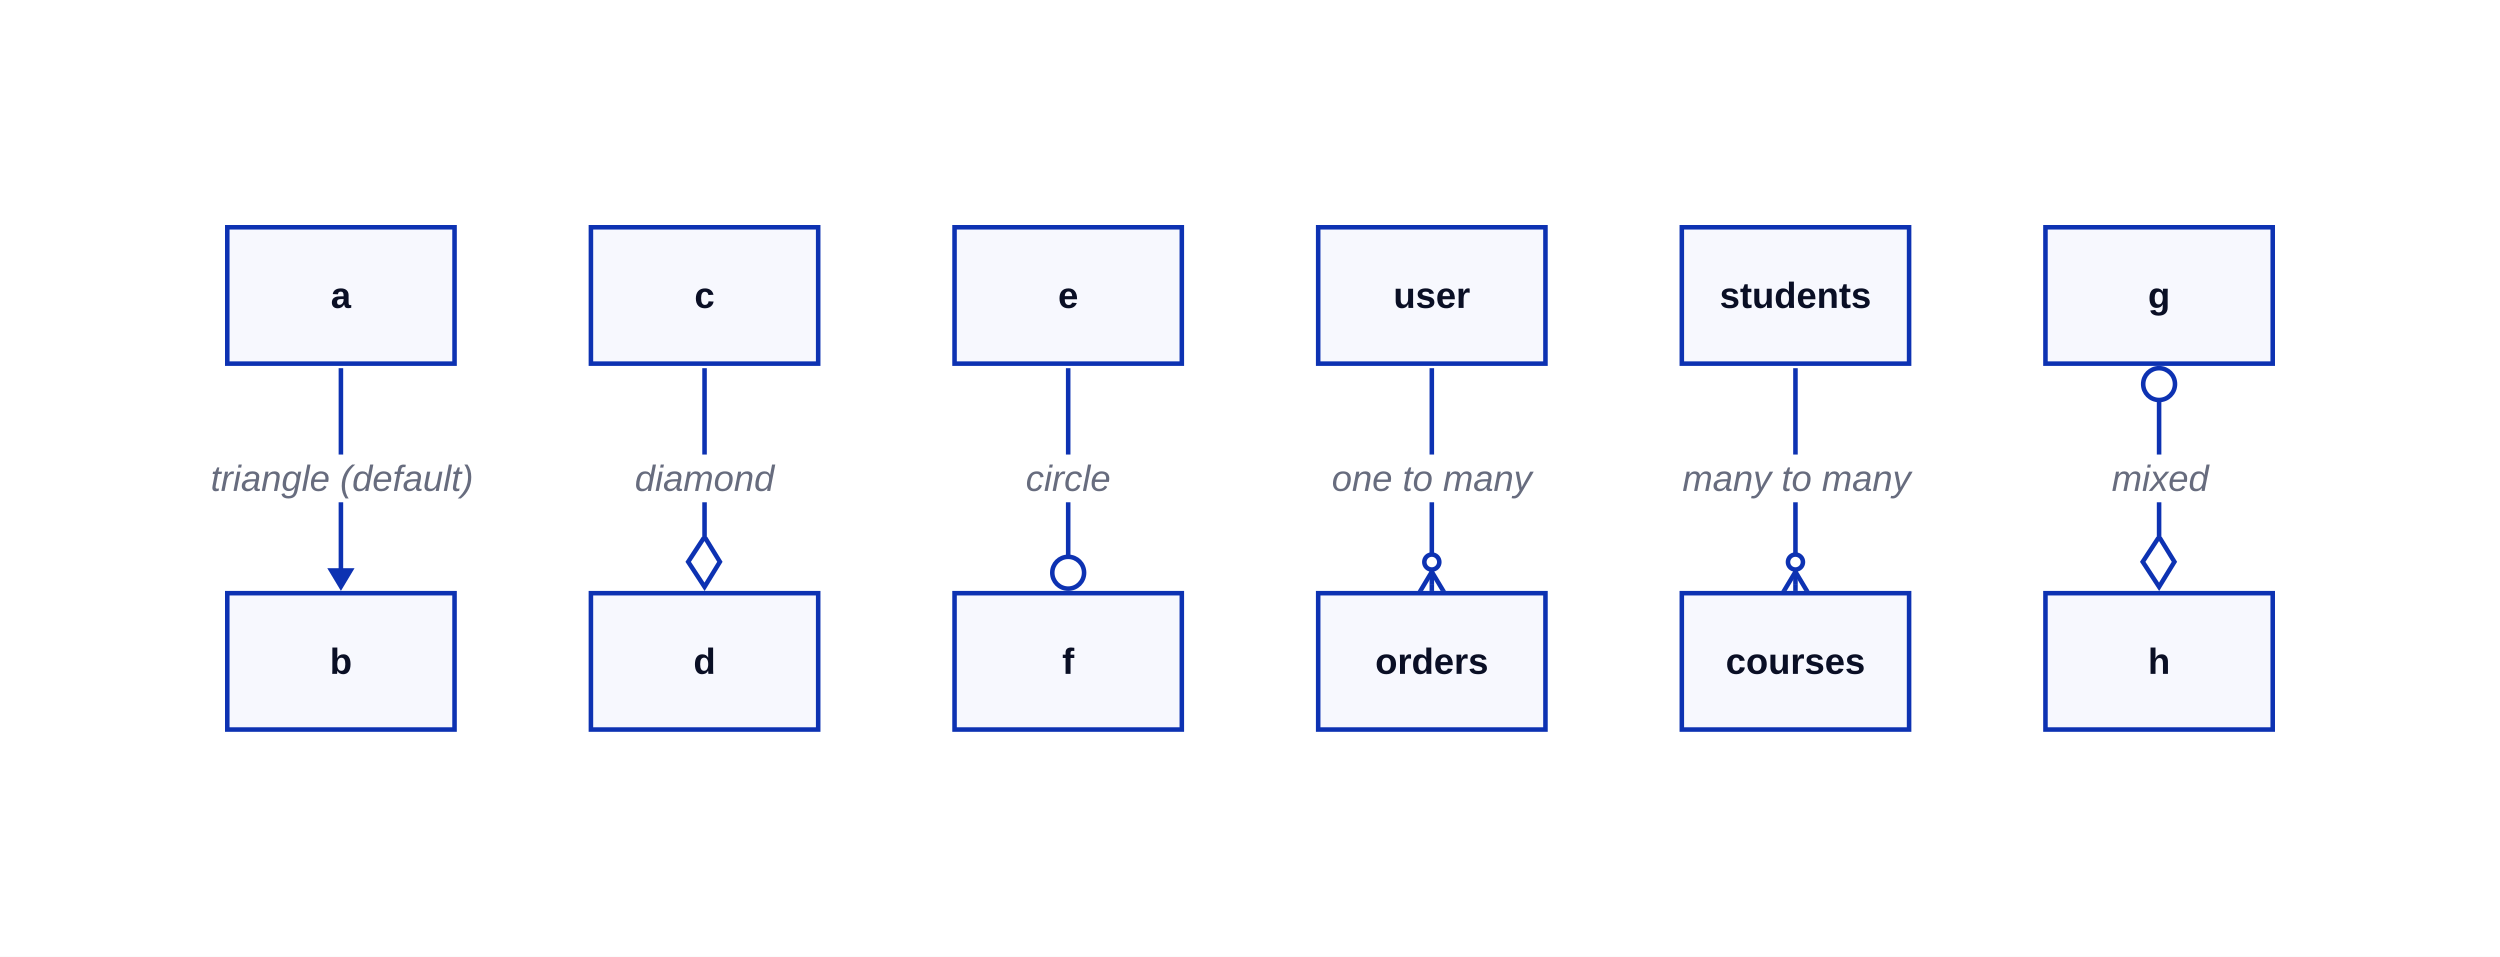
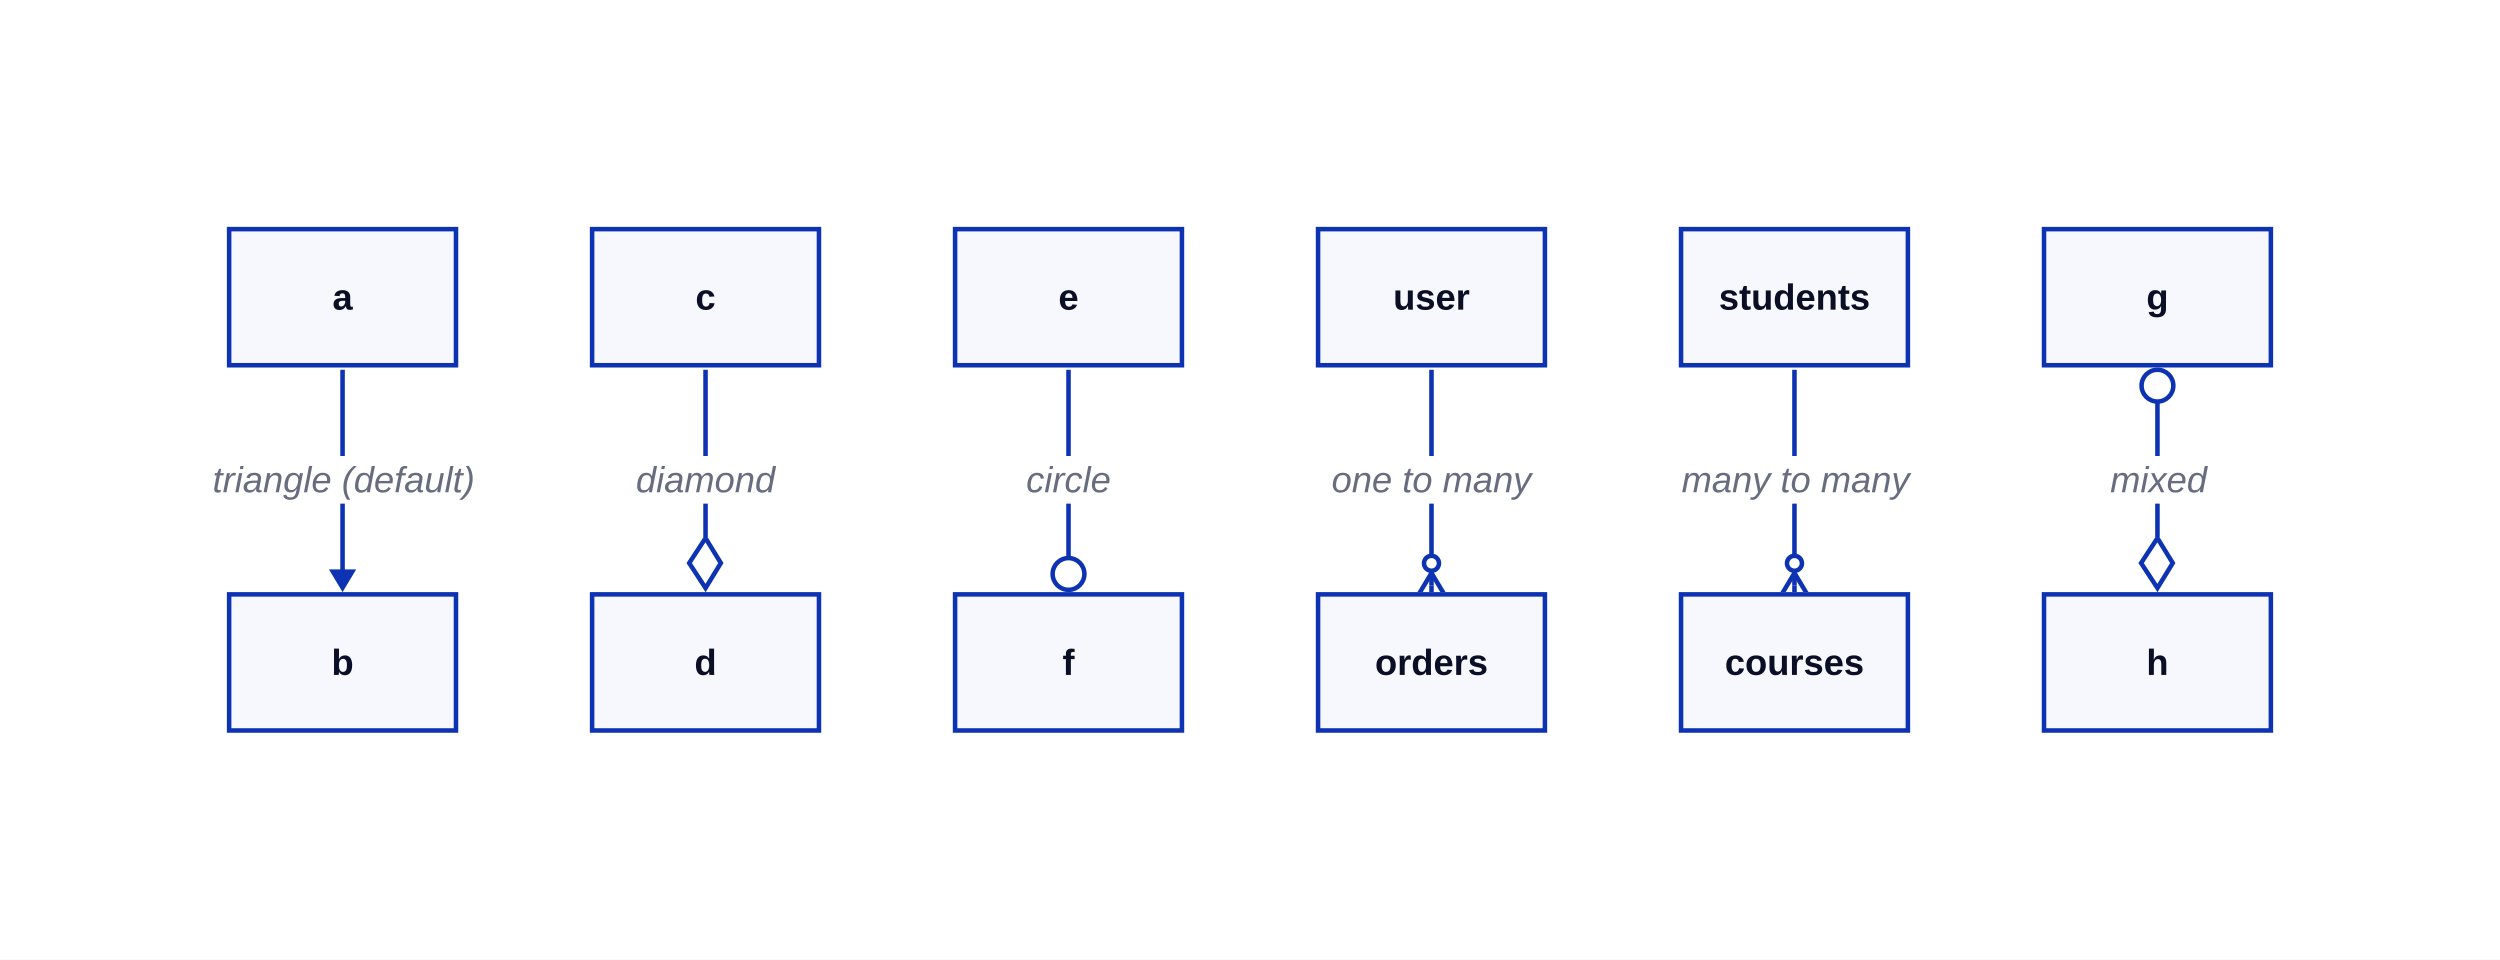
- <svg xmlns="http://www.w3.org/2000/svg" width="1100" height="421" viewBox="-94 -100 1100 421" data-d2-version="0.2.0">
+ <svg xmlns="http://www.w3.org/2000/svg" width="1102" height="423" viewBox="-95 -101 1102 423" data-d2-version="0.2.0" class="d2-676159399 d2-svg">
  <defs>
-     <mask id="edge-label-mask" maskUnits="userSpaceOnUse" x="-94" y="-100" width="1100" height="421">
-       <rect x="-94" y="-100" width="1100" height="421" fill="white" />
+     <mask id="edge-label-mask" maskUnits="userSpaceOnUse" x="-95" y="-101" width="1102" height="423">
+       <rect x="-95" y="-101" width="1102" height="423" fill="white" />
      <rect x="-1" y="100" width="115" height="21" fill="black" />
      <rect x="184" y="100" width="64" height="21" fill="black" />
      <rect x="356" y="100" width="40" height="21" fill="black" />
      <rect x="493" y="100" width="86" height="21" fill="black" />
      <rect x="647" y="100" width="99" height="21" fill="black" />
      <rect x="834" y="100" width="45" height="21" fill="black" />
    </mask>
    <marker id="mk-161592640" markerWidth="10" markerHeight="12" refX="7" refY="6" viewBox="0 0 10 12" orient="auto" markerUnits="userSpaceOnUse">
      <polygon points="0,0 10,6 0,12" fill="#0D32B2" stroke-width="2" />
    </marker>
    <marker id="mk-1734378072" markerWidth="24.2" markerHeight="18" refX="20.8" refY="9" viewBox="0 0 24.2 18" orient="auto" markerUnits="userSpaceOnUse">
      <polygon points="0,9 11,2.25 22,9 11,16.2" fill="#FFFFFF" stroke="#0D32B2" stroke-width="2" />
    </marker>
    <marker id="mk-2052270848" markerWidth="18" markerHeight="18" refX="15" refY="9" viewBox="0 0 18 18" orient="auto" markerUnits="userSpaceOnUse">
      <circle cx="10" cy="9" r="7" fill="#FFFFFF" stroke="#0D32B2" stroke-width="2" />
    </marker>
    <marker id="mk-1183370137" markerWidth="18" markerHeight="18" refX="15" refY="9" viewBox="0 0 18 18" orient="auto" markerUnits="userSpaceOnUse">
      <g fill="#FFFFFF" stroke="#0D32B2" stroke-width="2">
        <circle cx="5.3" cy="9" r="3.3" fill="#FFFFFF" stroke="#0D32B2" stroke-width="2" />
        <path d="M15,9 24.6,9 M9.6,9 24.6,0 M9.6,9 24.6,18" />
      </g>
    </marker>
    <marker id="mk-548447935" markerWidth="18" markerHeight="18" refX="3" refY="9" viewBox="0 0 18 18" orient="auto" markerUnits="userSpaceOnUse">
      <circle cx="8" cy="9" r="7" fill="#FFFFFF" stroke="#0D32B2" stroke-width="2" />
    </marker>
  </defs>
-   <rect x="-94" y="-100" width="1100" height="421" rx="0" fill="#FFFFFF" stroke-width="0" />
+   <rect x="-95" y="-101" width="1102" height="423" rx="0" fill="#FFFFFF" stroke-width="0" />
  <g id="base-layer">
    <rect x="6" y="0" width="100" height="60" fill="#F7F8FE" stroke="#0D32B2" stroke-width="2" rx="0" ry="0" />
    <rect x="6" y="161" width="100" height="60" fill="#F7F8FE" stroke="#0D32B2" stroke-width="2" rx="0" ry="0" />
    <rect x="166" y="0" width="100" height="60" fill="#F7F8FE" stroke="#0D32B2" stroke-width="2" rx="0" ry="0" />
    <rect x="166" y="161" width="100" height="60" fill="#F7F8FE" stroke="#0D32B2" stroke-width="2" rx="0" ry="0" />
    <rect x="326" y="0" width="100" height="60" fill="#F7F8FE" stroke="#0D32B2" stroke-width="2" rx="0" ry="0" />
    <rect x="326" y="161" width="100" height="60" fill="#F7F8FE" stroke="#0D32B2" stroke-width="2" rx="0" ry="0" />
    <rect x="486" y="0" width="100" height="60" fill="#F7F8FE" stroke="#0D32B2" stroke-width="2" rx="0" ry="0" />
    <rect x="486" y="161" width="100" height="60" fill="#F7F8FE" stroke="#0D32B2" stroke-width="2" rx="0" ry="0" />
    <rect x="646" y="0" width="100" height="60" fill="#F7F8FE" stroke="#0D32B2" stroke-width="2" rx="0" ry="0" />
    <rect x="646" y="161" width="100" height="60" fill="#F7F8FE" stroke="#0D32B2" stroke-width="2" rx="0" ry="0" />
    <rect x="806" y="0" width="100" height="60" fill="#F7F8FE" stroke="#0D32B2" stroke-width="2" rx="0" ry="0" />
    <rect x="806" y="161" width="100" height="60" fill="#F7F8FE" stroke="#0D32B2" stroke-width="2" rx="0" ry="0" />
    <path d="M 56 62 L 56 157" fill="none" stroke="#0D32B2" stroke-width="2" marker-end="url(#mk-161592640)" mask="url(#edge-label-mask)" />
    <text x="56.5" y="116" text-anchor="middle" dominant-baseline="alphabetic" font-family="Arial, sans-serif" font-size="16" style="fill: #676C7E; font-style: italic">triangle (default)</text>
    <path d="M 216 62 L 216 157" fill="none" stroke="#0D32B2" stroke-width="2" marker-end="url(#mk-1734378072)" mask="url(#edge-label-mask)" />
    <text x="216" y="116" text-anchor="middle" dominant-baseline="alphabetic" font-family="Arial, sans-serif" font-size="16" style="fill: #676C7E; font-style: italic">diamond</text>
    <path d="M 376 62 L 376 157" fill="none" stroke="#0D32B2" stroke-width="2" marker-end="url(#mk-2052270848)" mask="url(#edge-label-mask)" />
    <text x="376" y="116" text-anchor="middle" dominant-baseline="alphabetic" font-family="Arial, sans-serif" font-size="16" style="fill: #676C7E; font-style: italic">circle</text>
    <path d="M 536 62 L 536 157" fill="none" stroke="#0D32B2" stroke-width="2" marker-end="url(#mk-1183370137)" mask="url(#edge-label-mask)" />
    <text x="536" y="116" text-anchor="middle" dominant-baseline="alphabetic" font-family="Arial, sans-serif" font-size="16" style="fill: #676C7E; font-style: italic">one to many</text>
    <path d="M 696 62 L 696 157" fill="none" stroke="#0D32B2" stroke-width="2" marker-end="url(#mk-1183370137)" mask="url(#edge-label-mask)" />
    <text x="696.5" y="116" text-anchor="middle" dominant-baseline="alphabetic" font-family="Arial, sans-serif" font-size="16" style="fill: #676C7E; font-style: italic">many to many</text>
    <path d="M 856 64 L 856 157" fill="none" stroke="#0D32B2" stroke-width="2" marker-start="url(#mk-548447935)" marker-end="url(#mk-1734378072)" mask="url(#edge-label-mask)" />
    <text x="856.5" y="116" text-anchor="middle" dominant-baseline="alphabetic" font-family="Arial, sans-serif" font-size="16" style="fill: #676C7E; font-style: italic">mixed</text>
    <text x="56" y="35.5" text-anchor="middle" dominant-baseline="alphabetic" font-family="Arial, sans-serif" font-size="16" style="fill: #0A0F25; font-weight: 700">a</text>
    <text x="56" y="196.5" text-anchor="middle" dominant-baseline="alphabetic" font-family="Arial, sans-serif" font-size="16" style="fill: #0A0F25; font-weight: 700">b</text>
    <text x="216" y="35.5" text-anchor="middle" dominant-baseline="alphabetic" font-family="Arial, sans-serif" font-size="16" style="fill: #0A0F25; font-weight: 700">c</text>
    <text x="216" y="196.5" text-anchor="middle" dominant-baseline="alphabetic" font-family="Arial, sans-serif" font-size="16" style="fill: #0A0F25; font-weight: 700">d</text>
    <text x="376" y="35.5" text-anchor="middle" dominant-baseline="alphabetic" font-family="Arial, sans-serif" font-size="16" style="fill: #0A0F25; font-weight: 700">e</text>
    <text x="376" y="196.5" text-anchor="middle" dominant-baseline="alphabetic" font-family="Arial, sans-serif" font-size="16" style="fill: #0A0F25; font-weight: 700">f</text>
    <text x="536" y="35.5" text-anchor="middle" dominant-baseline="alphabetic" font-family="Arial, sans-serif" font-size="16" style="fill: #0A0F25; font-weight: 700">user</text>
    <text x="536" y="196.5" text-anchor="middle" dominant-baseline="alphabetic" font-family="Arial, sans-serif" font-size="16" style="fill: #0A0F25; font-weight: 700">orders</text>
    <text x="696" y="35.5" text-anchor="middle" dominant-baseline="alphabetic" font-family="Arial, sans-serif" font-size="16" style="fill: #0A0F25; font-weight: 700">students</text>
    <text x="696" y="196.5" text-anchor="middle" dominant-baseline="alphabetic" font-family="Arial, sans-serif" font-size="16" style="fill: #0A0F25; font-weight: 700">courses</text>
    <text x="856" y="35.5" text-anchor="middle" dominant-baseline="alphabetic" font-family="Arial, sans-serif" font-size="16" style="fill: #0A0F25; font-weight: 700">g</text>
    <text x="856" y="196.5" text-anchor="middle" dominant-baseline="alphabetic" font-family="Arial, sans-serif" font-size="16" style="fill: #0A0F25; font-weight: 700">h</text>
  </g>
</svg>
